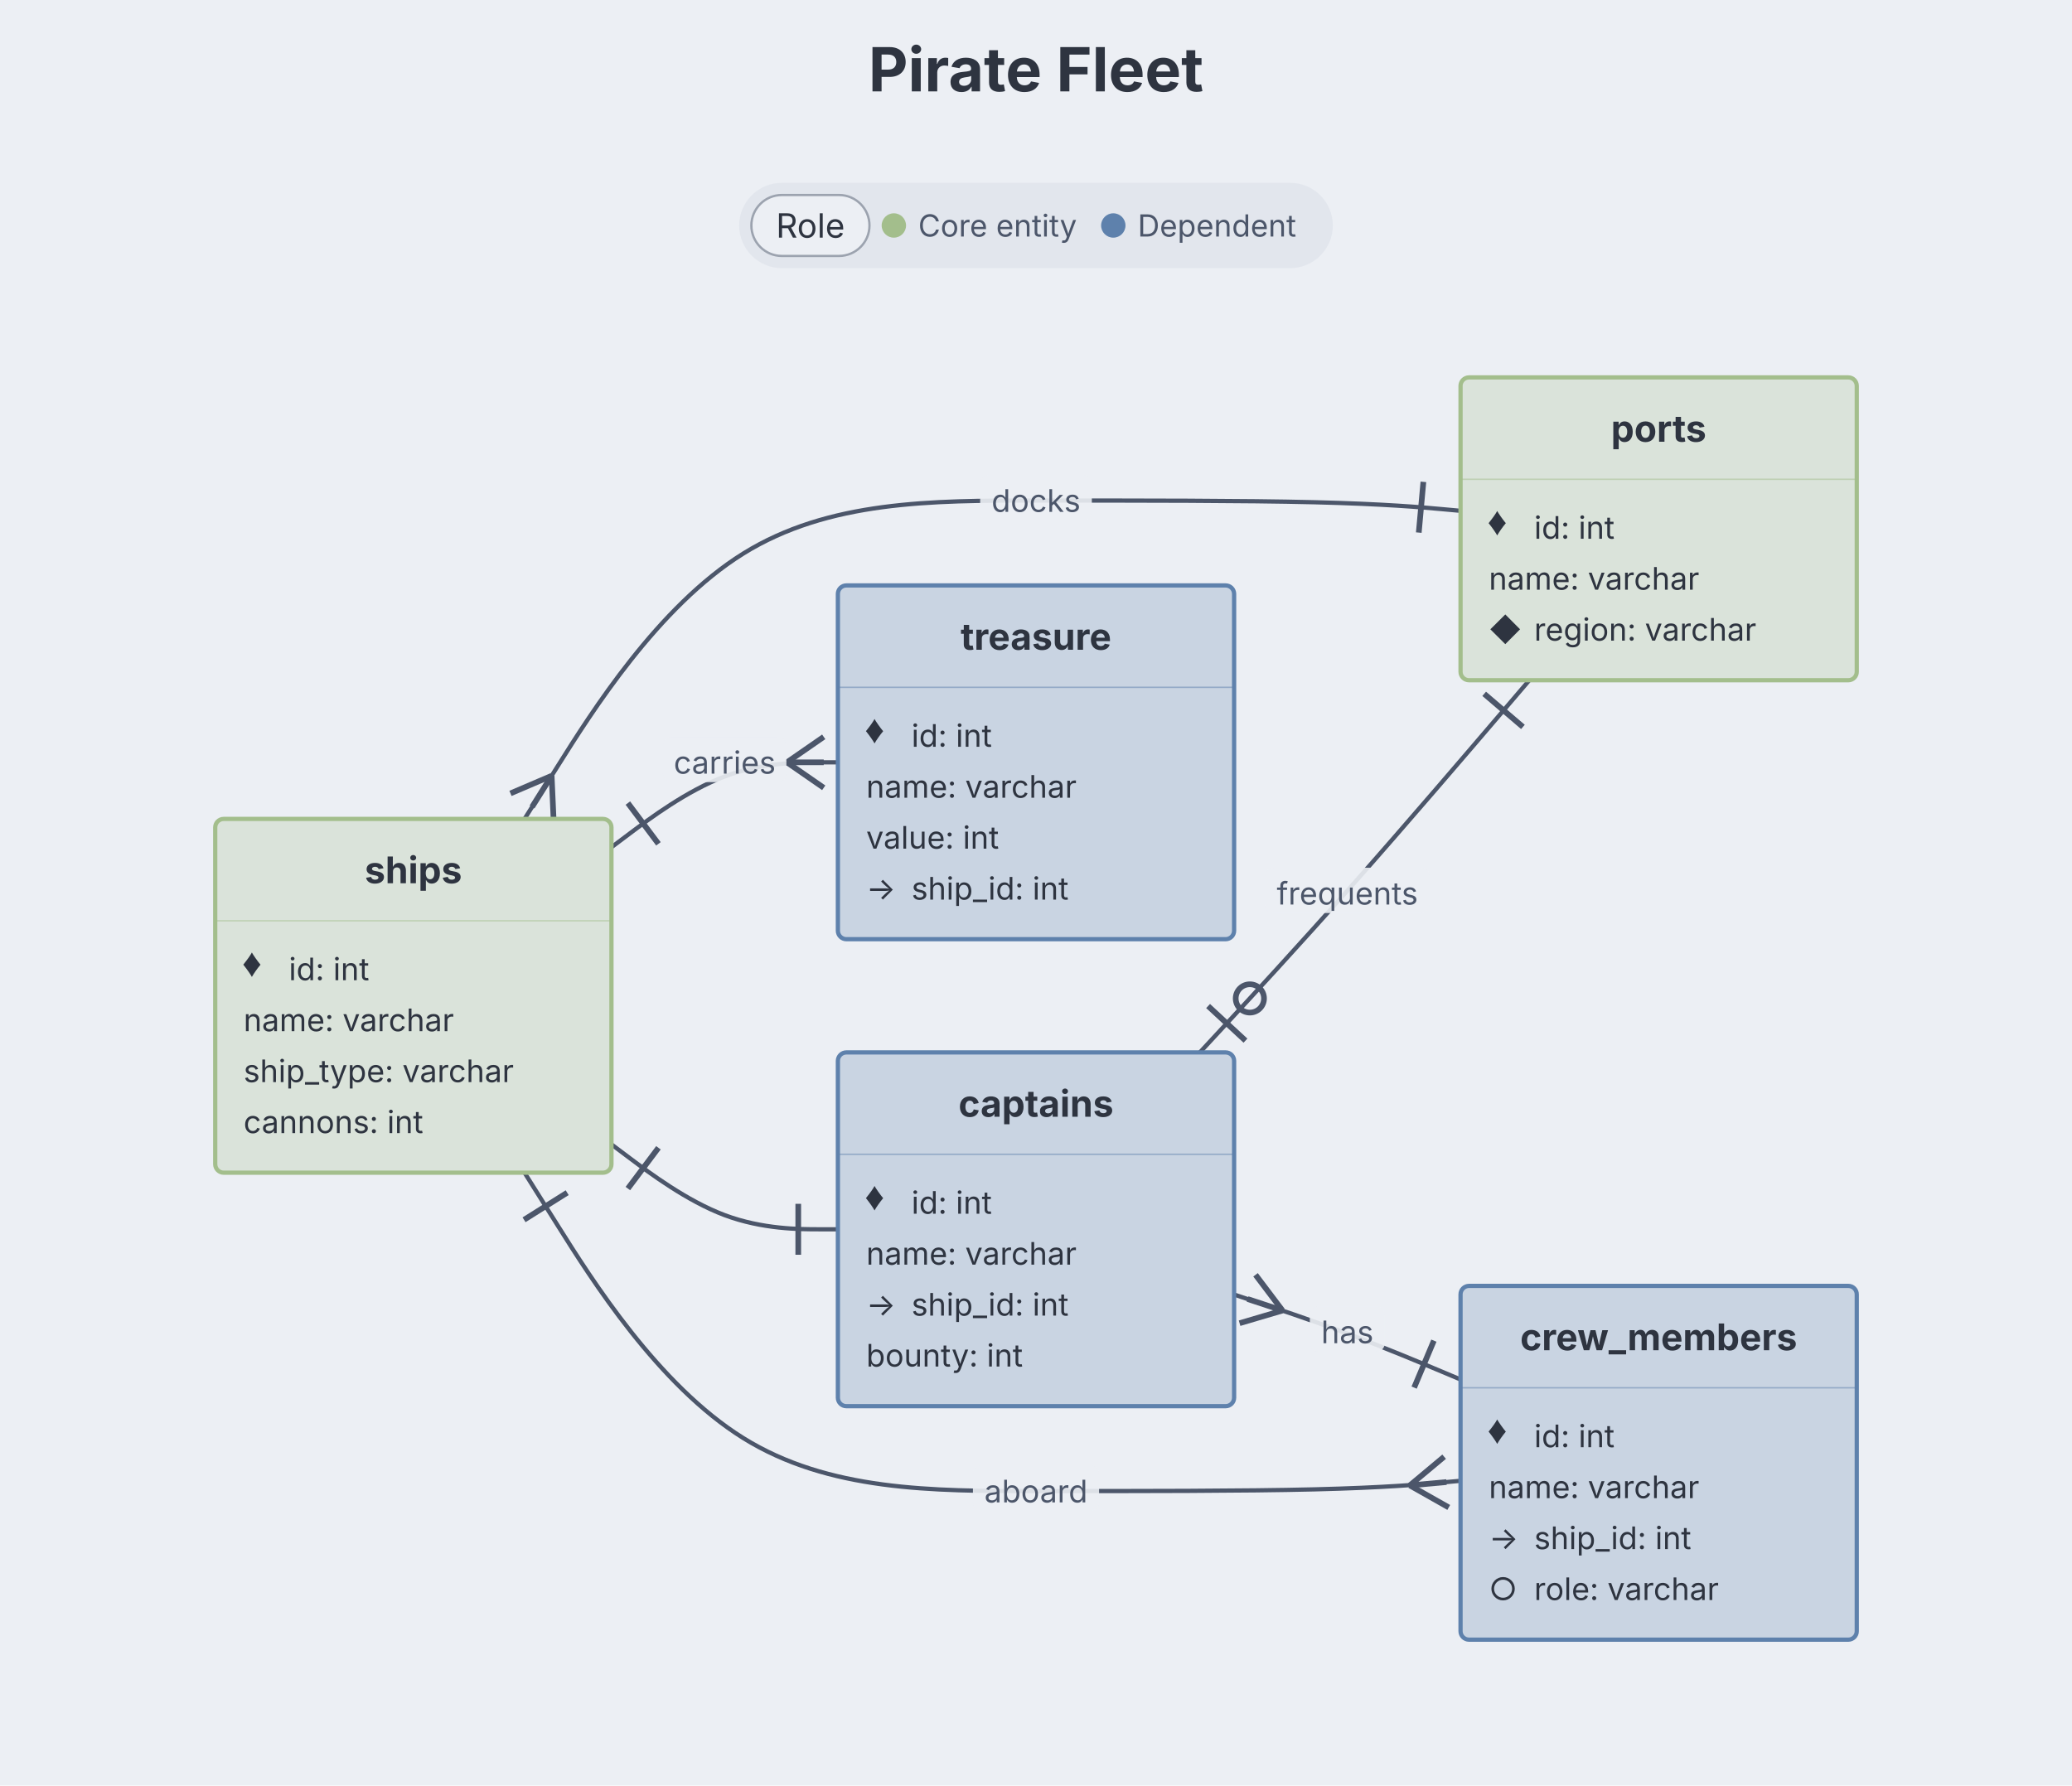
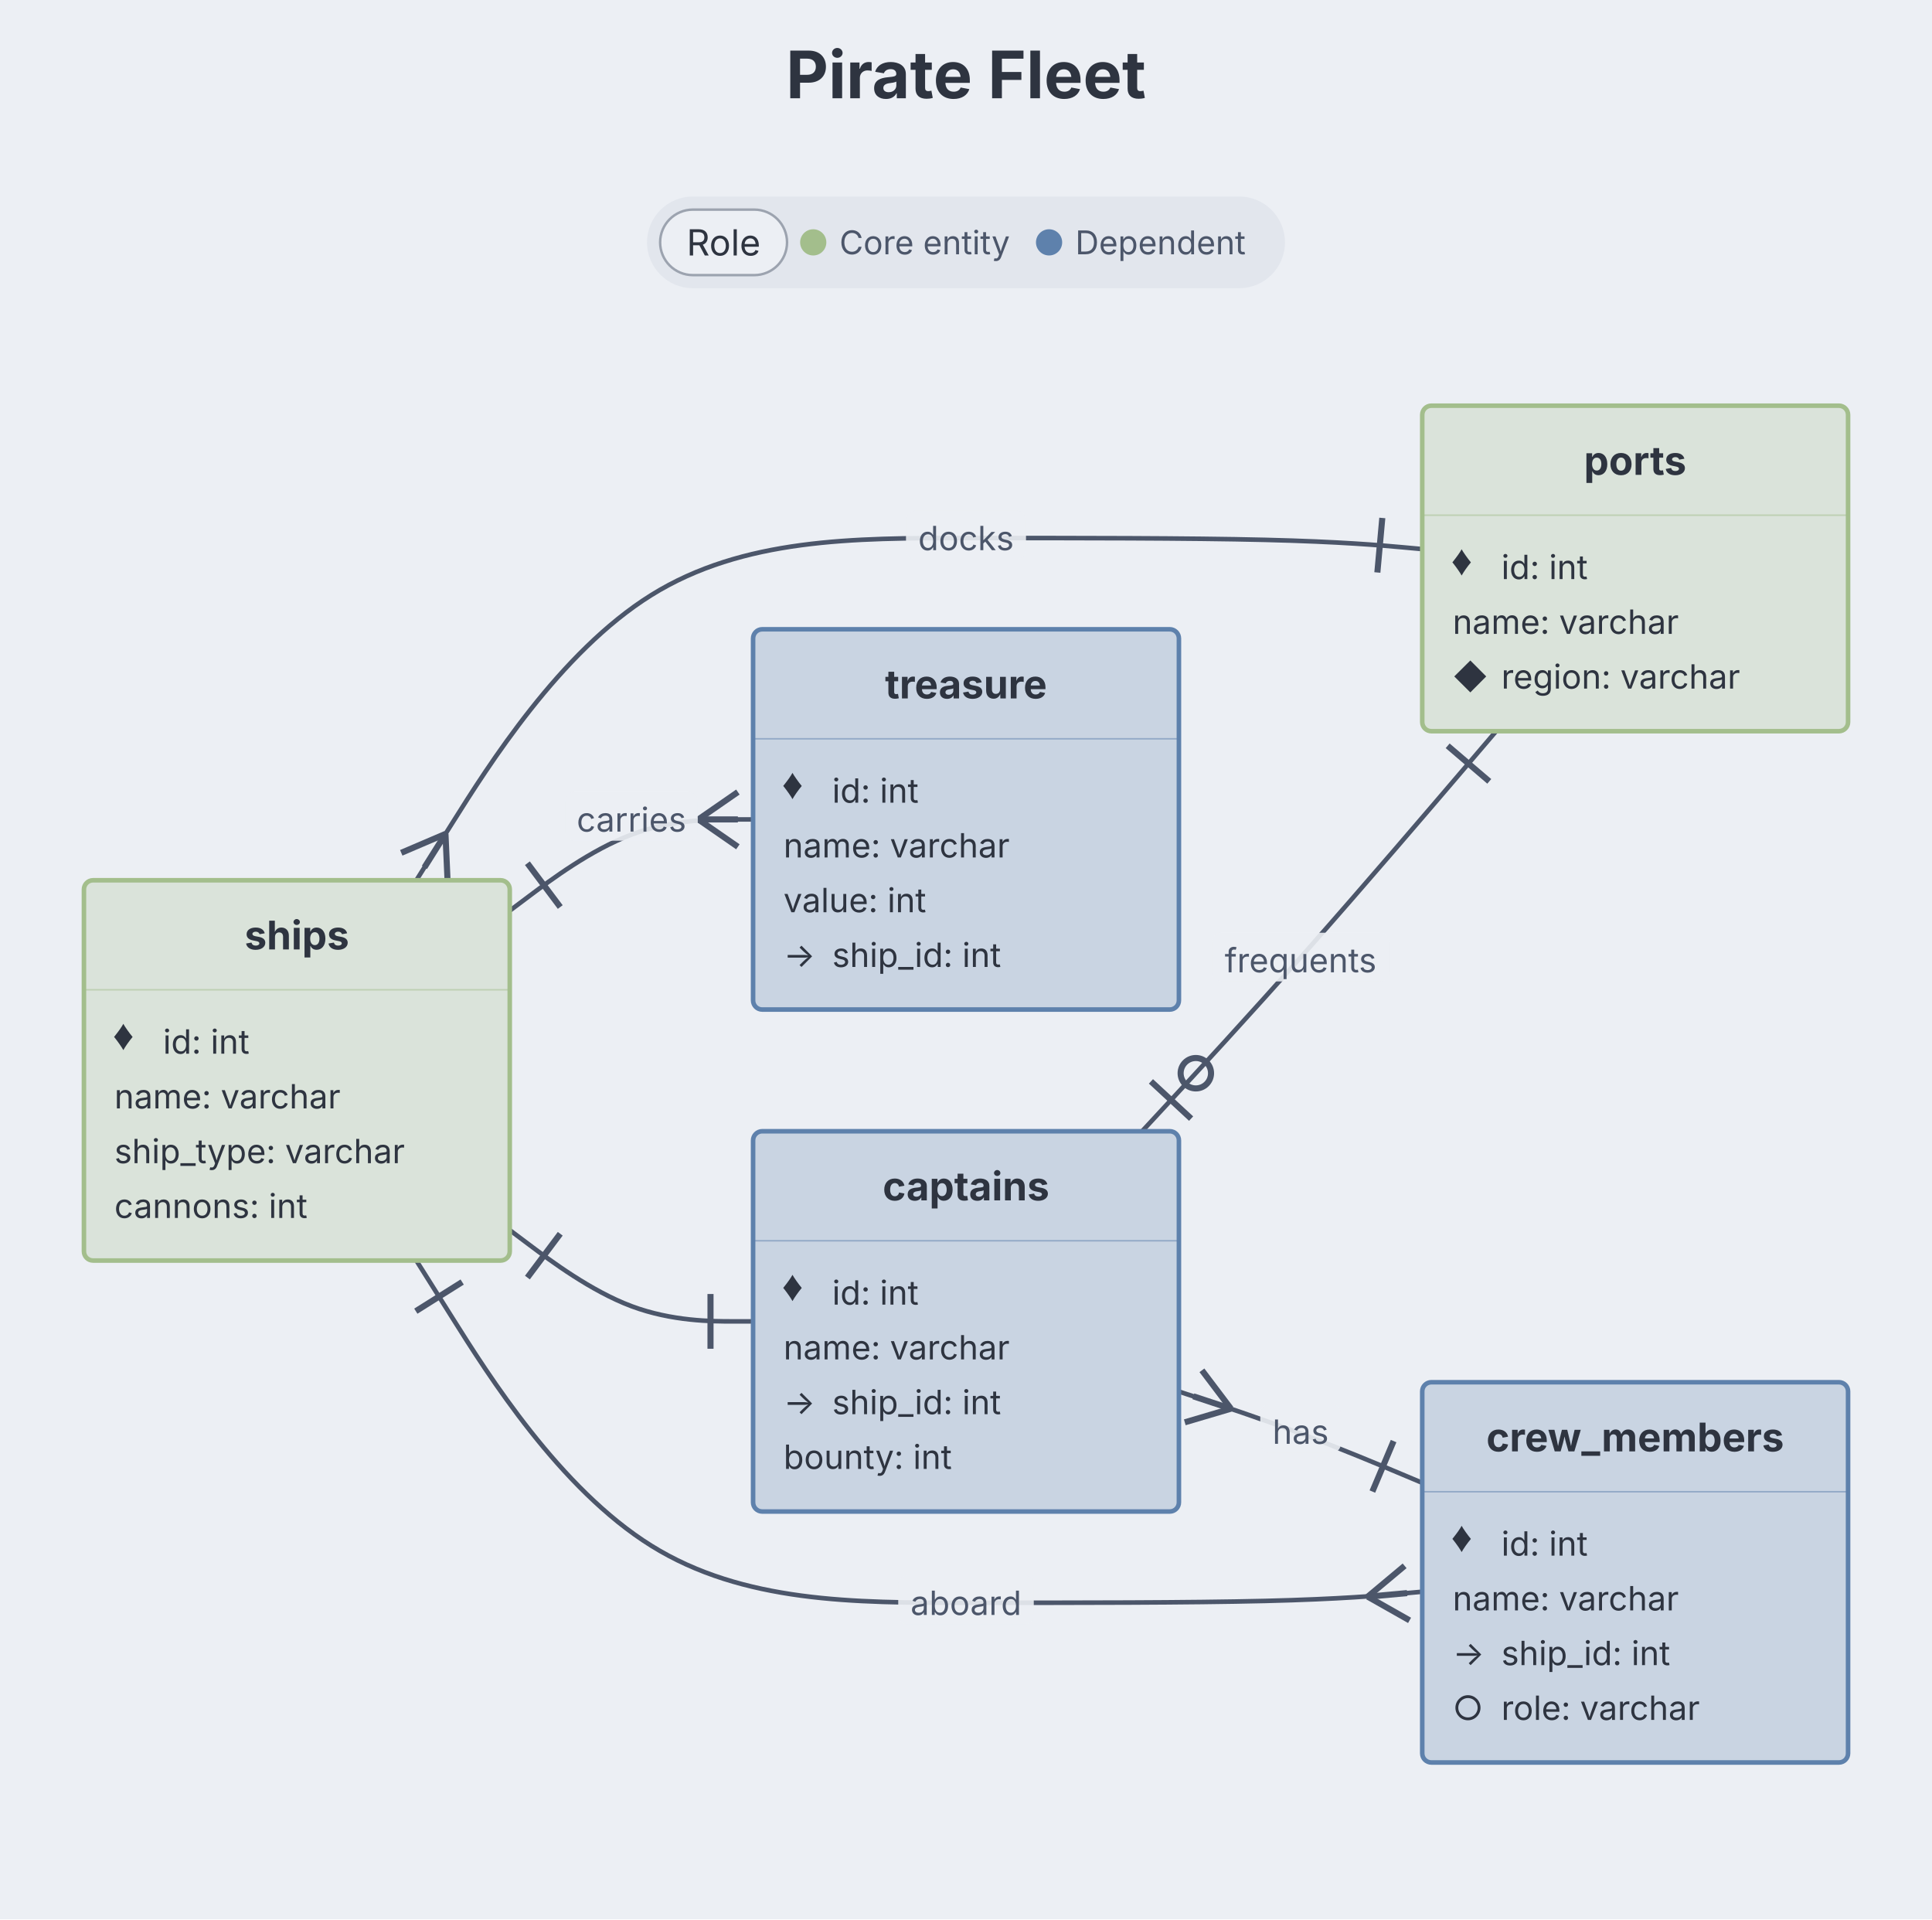
- <svg xmlns="http://www.w3.org/2000/svg" aria-describedby="dgmo-desc-7057720d" role="img" aria-label="Pirate Fleet — Er diagram" width="680" height="586" viewBox="0 0 680 586" preserveAspectRatio="xMidYMid meet" style="font-family: Inter, system-ui, Avenir, Helvetica, Arial, sans-serif; background: rgb(236, 239, 244);">
+ <svg xmlns="http://www.w3.org/2000/svg" aria-describedby="dgmo-desc-7057720d" role="img" aria-label="Pirate Fleet — Er diagram" width="590" height="586" viewBox="45 0 590 586" preserveAspectRatio="xMidYMid meet" style="font-family: Inter, system-ui, Avenir, Helvetica, Arial, sans-serif; background: rgb(236, 239, 244);">
  <style>.er-table:hover{filter:saturate(1.4) brightness(1.06)}.er-table{transition:filter .12s ease, opacity .12s ease}@media (hover:hover){svg:has(.er-table[data-node-id="ships"]:hover) .er-edge-group:not([data-source="ships"]):not([data-target="ships"]){opacity:0.4}svg:has(.er-table[data-node-id="crew_members"]:hover) .er-edge-group:not([data-source="crew_members"]):not([data-target="crew_members"]){opacity:0.4}svg:has(.er-table[data-node-id="captains"]:hover) .er-edge-group:not([data-source="captains"]):not([data-target="captains"]){opacity:0.4}svg:has(.er-table[data-node-id="treasure"]:hover) .er-edge-group:not([data-source="treasure"]):not([data-target="treasure"]){opacity:0.4}svg:has(.er-table[data-node-id="ports"]:hover) .er-edge-group:not([data-source="ports"]):not([data-target="ports"]){opacity:0.4}svg:has([data-legend-entry="core entity"]:hover) .er-table:not([data-er-role-label="Core entity"]){opacity:0.4}svg:has(.er-table[data-er-role-label="Core entity"]:hover):has([data-legend-entry="core entity"]) [data-legend-entry]:not([data-legend-entry="core entity"]){opacity:0.4}svg:has([data-legend-entry="dependent"]:hover) .er-table:not([data-er-role-label="Dependent"]){opacity:0.4}svg:has(.er-table[data-er-role-label="Dependent"]:hover):has([data-legend-entry="dependent"]) [data-legend-entry]:not([data-legend-entry="dependent"]){opacity:0.4}}</style>
-   <rect class="dgmo-canvas-bg" x="0" y="0" width="680" height="586" fill="#eceff4" />
+   <rect class="dgmo-canvas-bg" x="45" y="0" width="590" height="586" fill="#eceff4" />
  <text class="chart-title" x="340" y="30" text-anchor="middle" fill="#2e3440" font-size="20" font-weight="bold" style="cursor: default;" data-line-number="1">Pirate Fleet</text>
  <g transform="translate(42.7668, 96) scale(0.9288538)">
    <g class="er-edge-group" data-line-number="8" data-source="ships" data-target="crew_members">
      <path d="M139.286,311L151.071,329.75C162.857,348.5,186.429,386,216.548,404.75C246.667,423.5,283.333,423.5,320,423.5C356.667,423.5,393.333,423.5,418.333,422.894C443.333,422.288,456.667,421.076,463.333,420.47L470,419.864" fill="none" stroke="#4c566a" stroke-width="1.5" class="er-edge" />
      <line x1="154.356" y1="318.063" x2="139.116" y2="327.642" stroke="#4c566a" stroke-width="2" />
      <line x1="452.074" y1="421.493" x2="465.835" y2="429.279" stroke="#4c566a" stroke-width="2" />
      <line x1="452.074" y1="421.493" x2="464.206" y2="411.353" stroke="#4c566a" stroke-width="2" />
      <line x1="452.074" y1="421.493" x2="465.021" y2="420.316" stroke="#4c566a" stroke-width="2" />
      <rect x="297.718" y="414.5" width="44.564" height="16" rx="3" fill="#eceff4" opacity="0.9" class="er-edge-label-bg" />
      <text x="320" y="427.5" text-anchor="middle" fill="#4c566a" font-size="11" class="er-edge-label">aboard</text>
    </g>
    <g class="er-edge-group" data-line-number="9" data-source="ships" data-target="captains">
      <path d="M170,301L176.667,306C183.333,311,196.667,321,210,326C223.333,331,236.667,331,243.333,331L250,331" fill="none" stroke="#4c566a" stroke-width="1.5" class="er-edge" />
      <line x1="186.6" y1="302.2" x2="175.8" y2="316.6" stroke="#4c566a" stroke-width="2" />
      <line x1="236" y1="340" x2="236" y2="322" stroke="#4c566a" stroke-width="2" />
    </g>
    <g class="er-edge-group" data-line-number="10" data-source="ships" data-target="treasure">
      <path d="M170,196L176.667,191C183.333,186,196.667,176,210,171C223.333,166,236.667,166,243.333,166L250,166" fill="none" stroke="#4c566a" stroke-width="1.5" class="er-edge" />
      <line x1="175.8" y1="180.4" x2="186.6" y2="194.8" stroke="#4c566a" stroke-width="2" />
      <line x1="232" y1="166" x2="245" y2="175" stroke="#4c566a" stroke-width="2" />
      <line x1="232" y1="166" x2="245" y2="157" stroke="#4c566a" stroke-width="2" />
      <line x1="232" y1="166" x2="245" y2="166" stroke="#4c566a" stroke-width="2" />
      <rect x="188.191" y="157" width="43.618" height="16" rx="3" fill="#eceff4" opacity="0.9" class="er-edge-label-bg" />
      <text x="210" y="170" text-anchor="middle" fill="#4c566a" font-size="11" class="er-edge-label">carries</text>
    </g>
    <g class="er-edge-group" data-line-number="17" data-source="captains" data-target="ports">
      <path d="M377.895,268.5L386.579,259.125C395.263,249.75,412.632,231,432.031,209.083C451.43,187.167,472.861,162.083,483.576,149.542L494.291,137" fill="none" stroke="#4c566a" stroke-width="1.5" class="er-edge" />
      <circle cx="395.563" cy="249.426" r="5" fill="none" stroke="#4c566a" stroke-width="2" />
      <line x1="380.806" y1="252.113" x2="394.011" y2="264.345" stroke="#4c566a" stroke-width="2" />
      <line x1="492.04" y1="153.49" x2="478.355" y2="141.798" stroke="#4c566a" stroke-width="2" />
      <rect x="400.914" y="203.25" width="58.171" height="16" rx="3" fill="#eceff4" opacity="0.9" class="er-edge-label-bg" />
      <text x="430" y="216.25" text-anchor="middle" fill="#4c566a" font-size="11" class="er-edge-label">frequents</text>
    </g>
    <g class="er-edge-group" data-line-number="18" data-source="captains" data-target="crew_members">
      <path d="M390,354.068L396.667,356.265C403.333,358.462,416.667,362.856,430,367.856C443.333,372.856,456.667,378.462,463.333,381.265L470,384.068" fill="none" stroke="#4c566a" stroke-width="1.5" class="er-edge" />
      <line x1="407.096" y1="359.702" x2="397.566" y2="347.085" stroke="#4c566a" stroke-width="2" />
      <line x1="407.096" y1="359.702" x2="391.932" y2="364.181" stroke="#4c566a" stroke-width="2" />
      <line x1="407.096" y1="359.702" x2="394.749" y2="355.633" stroke="#4c566a" stroke-width="2" />
      <line x1="453.606" y1="386.938" x2="460.583" y2="370.345" stroke="#4c566a" stroke-width="2" />
      <rect x="416.755" y="358.25" width="26.491" height="16" rx="3" fill="#eceff4" opacity="0.9" class="er-edge-label-bg" />
      <text x="430" y="371.25" text-anchor="middle" fill="#4c566a" font-size="11" class="er-edge-label">has</text>
    </g>
    <g class="er-edge-group" data-line-number="36" data-source="ports" data-target="ships">
      <path d="M470,77.136L463.333,76.53C456.667,75.924,443.333,74.712,418.333,74.106C393.333,73.5,356.667,73.5,320,73.5C283.333,73.5,246.667,73.5,216.548,92.25C186.429,111,162.857,148.5,151.071,167.25L139.286,186" fill="none" stroke="#4c566a" stroke-width="1.5" class="er-edge" />
      <line x1="455.243" y1="84.832" x2="456.872" y2="66.906" stroke="#4c566a" stroke-width="2" />
      <line x1="148.865" y1="170.761" x2="134.327" y2="176.977" stroke="#4c566a" stroke-width="2" />
      <line x1="148.865" y1="170.761" x2="149.566" y2="186.556" stroke="#4c566a" stroke-width="2" />
      <line x1="148.865" y1="170.761" x2="141.947" y2="181.767" stroke="#4c566a" stroke-width="2" />
      <rect x="300.27" y="64.5" width="39.46" height="16" rx="3" fill="#eceff4" opacity="0.9" class="er-edge-label-bg" />
      <text x="320" y="77.5" text-anchor="middle" fill="#4c566a" font-size="11" class="er-edge-label">docks</text>
    </g>
    <g transform="translate(100, 248.5)" class="er-table" data-line-number="3" data-node-id="ships" data-er-role="core" data-er-role-label="Core entity">
      <rect x="-70" y="-62.5" width="140" height="125" rx="3" ry="3" fill="#dae3da" stroke="#a3be8c" stroke-width="1.5" />
      <text x="0" y="-44.5" text-anchor="middle" dominant-baseline="central" fill="#2e3440" font-size="13" font-weight="bold">ships</text>
      <line x1="-70" y1="-26.5" x2="70" y2="-26.5" stroke="#a3be8c" stroke-width="0.5" stroke-opacity="0.5" />
      <text x="-60" y="-9.5" dominant-baseline="central" fill="#2e3440" font-size="11">♦</text>
      <text x="-44" y="-9.5" dominant-baseline="central" fill="#2e3440" font-size="11">id: int</text>
      <text x="-60" y="8.5" dominant-baseline="central" fill="#2e3440" font-size="11">name: varchar</text>
      <text x="-60" y="26.5" dominant-baseline="central" fill="#2e3440" font-size="11">ship_type: varchar</text>
      <text x="-60" y="44.5" dominant-baseline="central" fill="#2e3440" font-size="11">cannons: int</text>
    </g>
    <g transform="translate(540, 413.5)" class="er-table" data-line-number="20" data-node-id="crew_members" data-er-role="dependent" data-er-role-label="Dependent">
      <rect x="-70" y="-62.5" width="140" height="125" rx="3" ry="3" fill="#c9d4e2" stroke="#5e81ac" stroke-width="1.5" />
      <text x="0" y="-44.5" text-anchor="middle" dominant-baseline="central" fill="#2e3440" font-size="13" font-weight="bold">crew_members</text>
      <line x1="-70" y1="-26.5" x2="70" y2="-26.5" stroke="#5e81ac" stroke-width="0.5" stroke-opacity="0.5" />
      <text x="-60" y="-9.5" dominant-baseline="central" fill="#2e3440" font-size="11">♦</text>
      <text x="-44" y="-9.5" dominant-baseline="central" fill="#2e3440" font-size="11">id: int</text>
      <text x="-60" y="8.5" dominant-baseline="central" fill="#2e3440" font-size="11">name: varchar</text>
      <text x="-60" y="26.5" dominant-baseline="central" fill="#2e3440" font-size="11">→</text>
      <text x="-44" y="26.5" dominant-baseline="central" fill="#2e3440" font-size="11">ship_id: int</text>
      <text x="-60" y="44.5" dominant-baseline="central" fill="#2e3440" font-size="11">○</text>
      <text x="-44" y="44.5" dominant-baseline="central" fill="#2e3440" font-size="11">role: varchar</text>
    </g>
    <g transform="translate(320, 331)" class="er-table" data-line-number="12" data-node-id="captains" data-er-role="dependent" data-er-role-label="Dependent">
      <rect x="-70" y="-62.5" width="140" height="125" rx="3" ry="3" fill="#c9d4e2" stroke="#5e81ac" stroke-width="1.5" />
      <text x="0" y="-44.5" text-anchor="middle" dominant-baseline="central" fill="#2e3440" font-size="13" font-weight="bold">captains</text>
      <line x1="-70" y1="-26.5" x2="70" y2="-26.5" stroke="#5e81ac" stroke-width="0.5" stroke-opacity="0.5" />
      <text x="-60" y="-9.5" dominant-baseline="central" fill="#2e3440" font-size="11">♦</text>
      <text x="-44" y="-9.5" dominant-baseline="central" fill="#2e3440" font-size="11">id: int</text>
      <text x="-60" y="8.5" dominant-baseline="central" fill="#2e3440" font-size="11">name: varchar</text>
      <text x="-60" y="26.5" dominant-baseline="central" fill="#2e3440" font-size="11">→</text>
      <text x="-44" y="26.5" dominant-baseline="central" fill="#2e3440" font-size="11">ship_id: int</text>
      <text x="-60" y="44.5" dominant-baseline="central" fill="#2e3440" font-size="11">bounty: int</text>
    </g>
    <g transform="translate(320, 166)" class="er-table" data-line-number="26" data-node-id="treasure" data-er-role="dependent" data-er-role-label="Dependent">
      <rect x="-70" y="-62.5" width="140" height="125" rx="3" ry="3" fill="#c9d4e2" stroke="#5e81ac" stroke-width="1.5" />
      <text x="0" y="-44.5" text-anchor="middle" dominant-baseline="central" fill="#2e3440" font-size="13" font-weight="bold">treasure</text>
      <line x1="-70" y1="-26.5" x2="70" y2="-26.5" stroke="#5e81ac" stroke-width="0.5" stroke-opacity="0.5" />
      <text x="-60" y="-9.5" dominant-baseline="central" fill="#2e3440" font-size="11">♦</text>
      <text x="-44" y="-9.5" dominant-baseline="central" fill="#2e3440" font-size="11">id: int</text>
      <text x="-60" y="8.5" dominant-baseline="central" fill="#2e3440" font-size="11">name: varchar</text>
      <text x="-60" y="26.5" dominant-baseline="central" fill="#2e3440" font-size="11">value: int</text>
      <text x="-60" y="44.5" dominant-baseline="central" fill="#2e3440" font-size="11">→</text>
      <text x="-44" y="44.5" dominant-baseline="central" fill="#2e3440" font-size="11">ship_id: int</text>
    </g>
    <g transform="translate(540, 83.5)" class="er-table" data-line-number="32" data-node-id="ports" data-er-role="core" data-er-role-label="Core entity">
      <rect x="-70" y="-53.5" width="140" height="107" rx="3" ry="3" fill="#dae3da" stroke="#a3be8c" stroke-width="1.5" />
      <text x="0" y="-35.5" text-anchor="middle" dominant-baseline="central" fill="#2e3440" font-size="13" font-weight="bold">ports</text>
      <line x1="-70" y1="-17.5" x2="70" y2="-17.5" stroke="#a3be8c" stroke-width="0.5" stroke-opacity="0.5" />
      <text x="-60" y="-0.5" dominant-baseline="central" fill="#2e3440" font-size="11">♦</text>
      <text x="-44" y="-0.5" dominant-baseline="central" fill="#2e3440" font-size="11">id: int</text>
      <text x="-60" y="17.5" dominant-baseline="central" fill="#2e3440" font-size="11">name: varchar</text>
      <text x="-60" y="35.5" dominant-baseline="central" fill="#2e3440" font-size="11">◆</text>
      <text x="-44" y="35.5" dominant-baseline="central" fill="#2e3440" font-size="11">region: varchar</text>
    </g>
  </g>
  <g class="er-semantic-legend" transform="translate(0,60)">
    <g class="dgmo-legend" data-legend-title-relation="below-title" data-legend-capsule-addon-width="0" data-legend-active="role">
      <g transform="translate(242.5905,0)" data-legend-group="role" style="cursor: pointer;" class="er-legend-group">
        <rect width="194.819" height="28" rx="14" fill="#e2e6ed" />
        <rect x="4" y="4" width="38.759" height="20" rx="10" fill="#eceff4" />
        <rect x="4" y="4" width="38.759" height="20" rx="10" fill="none" stroke="#9ca3af" stroke-width="0.75" />
        <text x="23.38" y="14" text-anchor="middle" dominant-baseline="central" font-size="11" font-weight="normal" fill="#2e3440" pointer-events="none" font-family="Inter, system-ui, Avenir, Helvetica, Arial, sans-serif">Role</text>
        <g data-legend-entry="core entity" data-series-name="Core entity" style="cursor: pointer;">
          <rect data-legend-hit="" x="46.759" y="0" width="72.02" height="28" fill="transparent" />
          <circle cx="50.759" cy="14" r="4" fill="#a3be8c" />
          <text x="58.759" y="14" dominant-baseline="central" font-size="10" fill="#4c566a" font-family="Inter, system-ui, Avenir, Helvetica, Arial, sans-serif">Core entity</text>
        </g>
        <g data-legend-entry="dependent" data-series-name="Dependent" style="cursor: pointer;">
          <rect data-legend-hit="" x="118.779" y="0" width="72.04" height="28" fill="transparent" />
          <circle cx="122.779" cy="14" r="4" fill="#5e81ac" />
          <text x="130.779" y="14" dominant-baseline="central" font-size="10" fill="#4c566a" font-family="Inter, system-ui, Avenir, Helvetica, Arial, sans-serif">Dependent</text>
        </g>
      </g>
    </g>
  </g>
</svg>
